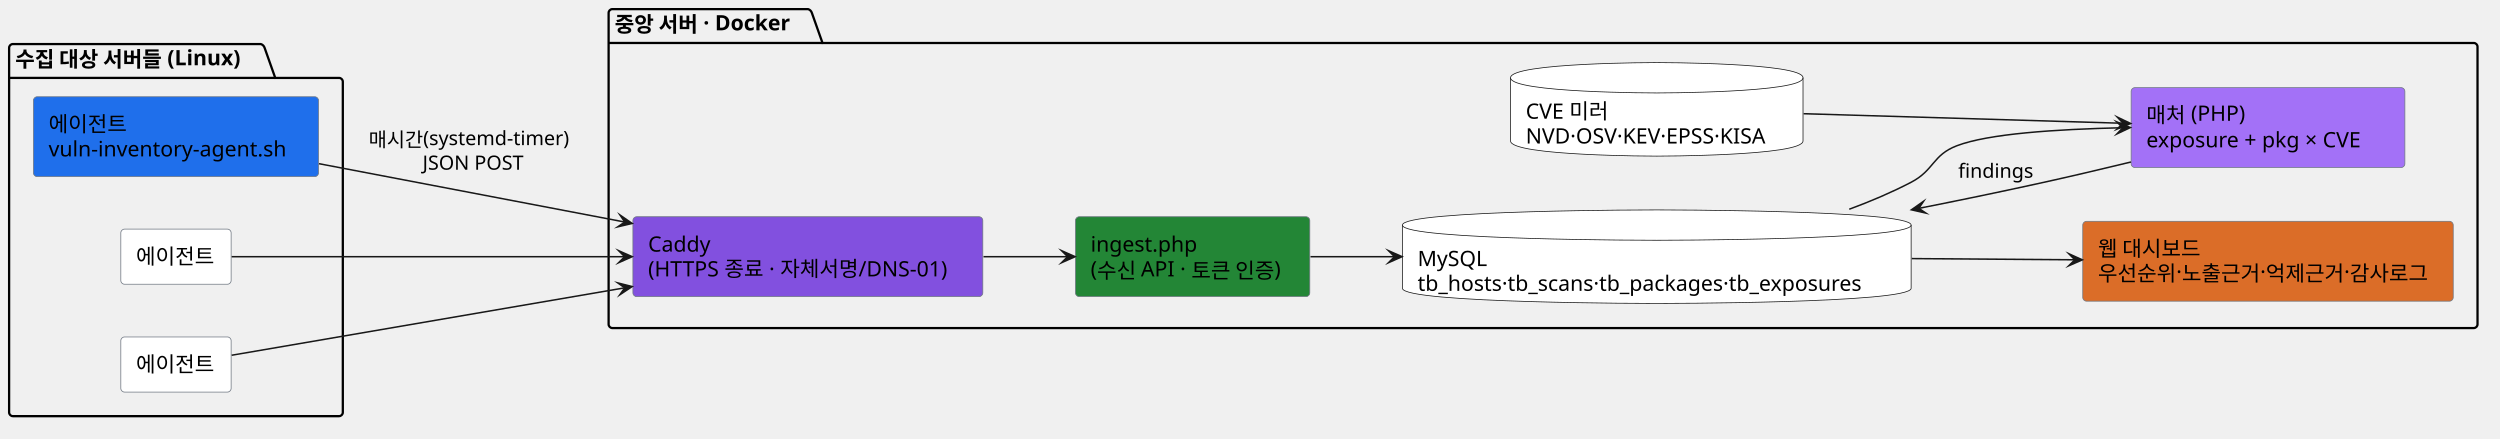
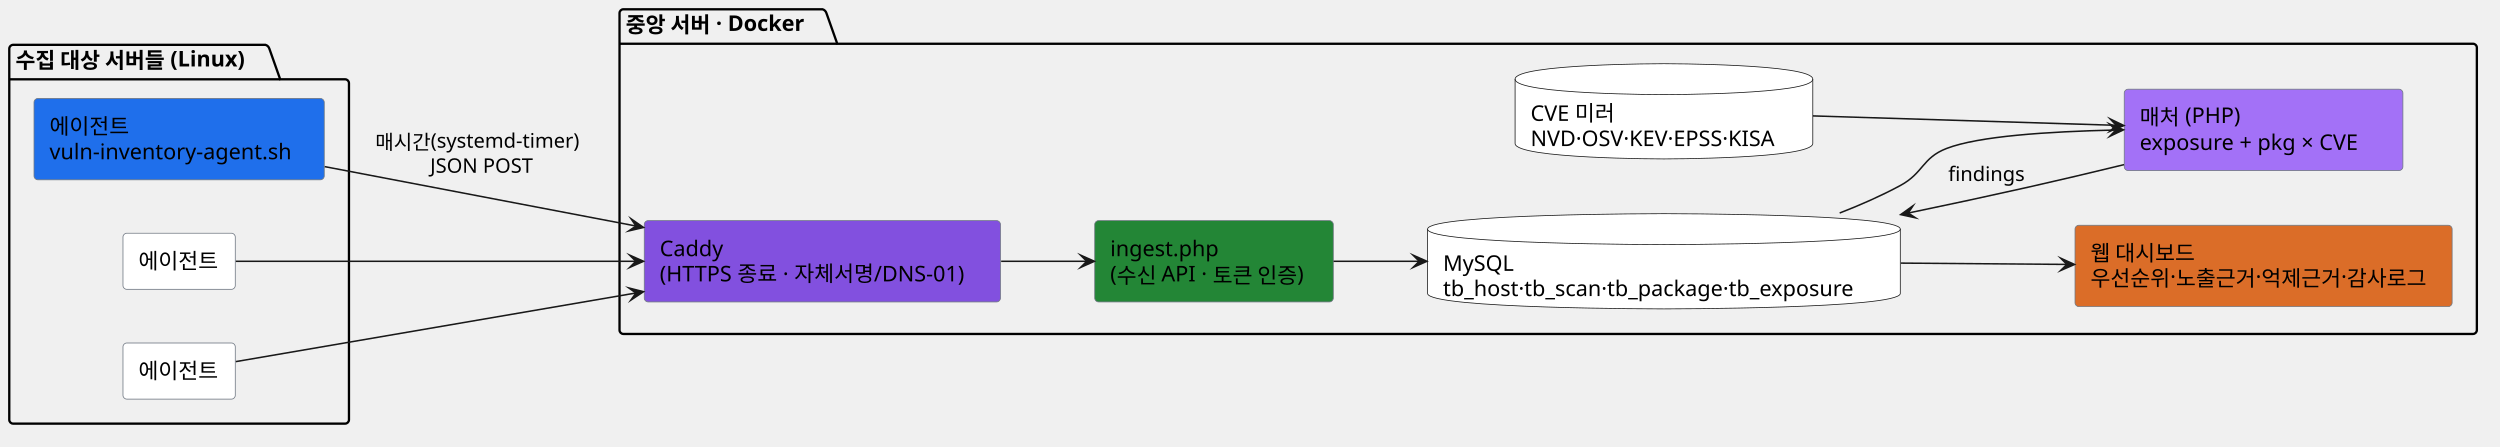
- <svg xmlns="http://www.w3.org/2000/svg" contentStyleType="text/css" data-diagram-type="DESCRIPTION" height="289px" preserveAspectRatio="none" style="width:1646px;height:289px;background:#FFFFFF;" version="1.1" viewBox="0 0 1646 289" width="1646px" zoomAndPan="magnify">
+ <svg xmlns="http://www.w3.org/2000/svg" contentStyleType="text/css" data-diagram-type="DESCRIPTION" height="289px" preserveAspectRatio="none" style="width:1617px;height:289px;background:#FFFFFF;" version="1.1" viewBox="0 0 1617 289" width="1617px" zoomAndPan="magnify">
  <defs />
  <g>
    <g class="cluster" data-qualified-name="Servers" data-source-line="12" id="ent0001">
      <path d="M8.5,29 L171.722,29 A3.75,3.75 0 0 1 174.222,31.5 L181.222,51.297 L223.21,51.297 A2.5,2.5 0 0 1 225.71,53.797 L225.71,271.5 A2.5,2.5 0 0 1 223.21,274 L8.5,274 A2.5,2.5 0 0 1 6,271.5 L6,31.5 A2.5,2.5 0 0 1 8.5,29" fill="none" style="stroke:#000000;stroke-width:1.5;" />
      <line style="stroke:#000000;stroke-width:1.5;" x1="6" x2="181.222" y1="51.297" y2="51.297" />
      <text fill="#000000" font-family="sans-serif" font-size="14" font-weight="700" lengthAdjust="spacing" textLength="162.222" x="10" y="43.995">수집 대상 서버들 (Linux)</text>
    </g>
    <g class="cluster" data-qualified-name="Central" data-source-line="18" id="ent0005">
-       <path d="M403.21,6 L532.038,6 A3.75,3.75 0 0 1 534.538,8.5 L541.538,28.297 L1628.7,28.297 A2.5,2.5 0 0 1 1631.2,30.797 L1631.2,213.5 A2.5,2.5 0 0 1 1628.7,216 L403.21,216 A2.5,2.5 0 0 1 400.71,213.5 L400.71,8.5 A2.5,2.5 0 0 1 403.21,6" fill="none" style="stroke:#000000;stroke-width:1.5;" />
+       <path d="M403.21,6 L532.038,6 A3.75,3.75 0 0 1 534.538,8.5 L541.538,28.297 L1599.53,28.297 A2.5,2.5 0 0 1 1602.03,30.797 L1602.03,213.5 A2.5,2.5 0 0 1 1599.53,216 L403.21,216 A2.5,2.5 0 0 1 400.71,213.5 L400.71,8.5 A2.5,2.5 0 0 1 403.21,6" fill="none" style="stroke:#000000;stroke-width:1.5;" />
      <line style="stroke:#000000;stroke-width:1.5;" x1="400.71" x2="541.538" y1="28.297" y2="28.297" />
      <text fill="#000000" font-family="sans-serif" font-size="14" font-weight="700" lengthAdjust="spacing" textLength="127.828" x="404.71" y="20.995">중앙 서버 · Docker</text>
    </g>
    <g class="entity" data-qualified-name="Servers.A1" data-source-line="13" id="ent0002">
      <rect fill="#1F6FEB" height="52.594" rx="2.5" ry="2.5" style="stroke:#6E7681;stroke-width:0.5;" width="187.713" x="22" y="63.7" />
      <text fill="#000000" font-family="sans-serif" font-size="14" lengthAdjust="spacing" textLength="52.64" x="32" y="86.695">에이전트</text>
      <text fill="#000000" font-family="sans-serif" font-size="14" lengthAdjust="spacing" textLength="167.713" x="32" y="102.992">vuln-inventory-agent.sh</text>
    </g>
    <g class="entity" data-qualified-name="Servers.A2" data-source-line="14" id="ent0003">
      <rect fill="#FFFFFF" height="36.297" rx="2.5" ry="2.5" style="stroke:#6E7681;stroke-width:0.5;" width="72.64" x="79.54" y="150.85" />
      <text fill="#000000" font-family="sans-serif" font-size="14" lengthAdjust="spacing" textLength="52.64" x="89.54" y="173.845">에이전트</text>
    </g>
    <g class="entity" data-qualified-name="Servers.A3" data-source-line="15" id="ent0004">
      <rect fill="#FFFFFF" height="36.297" rx="2.5" ry="2.5" style="stroke:#6E7681;stroke-width:0.5;" width="72.64" x="79.54" y="221.85" />
      <text fill="#000000" font-family="sans-serif" font-size="14" lengthAdjust="spacing" textLength="52.64" x="89.54" y="244.845">에이전트</text>
    </g>
    <g class="entity" data-qualified-name="Central.CADDY" data-source-line="19" id="ent0006">
      <rect fill="#8250DF" height="52.594" rx="2.5" ry="2.5" style="stroke:#6E7681;stroke-width:0.5;" width="230.367" x="416.71" y="142.7" />
      <text fill="#000000" font-family="sans-serif" font-size="14" lengthAdjust="spacing" textLength="44.413" x="426.71" y="165.695">Caddy</text>
      <text fill="#000000" font-family="sans-serif" font-size="14" lengthAdjust="spacing" textLength="210.367" x="426.71" y="181.992">(HTTPS 종료 · 자체서명/DNS-01)</text>
    </g>
    <g class="entity" data-qualified-name="Central.ING" data-source-line="20" id="ent0007">
      <rect fill="#238636" height="52.594" rx="2.5" ry="2.5" style="stroke:#6E7681;stroke-width:0.5;" width="154.283" x="708.08" y="142.7" />
      <text fill="#000000" font-family="sans-serif" font-size="14" lengthAdjust="spacing" textLength="74.143" x="718.08" y="165.695">ingest.php</text>
      <text fill="#000000" font-family="sans-serif" font-size="14" lengthAdjust="spacing" textLength="134.283" x="718.08" y="181.992">(수신 API · 토큰 인증)</text>
    </g>
    <g class="entity" data-qualified-name="Central.DB" data-source-line="21" id="ent0008">
-       <path d="M923.36,148.2 C923.36,138.2 1090.826,138.2 1090.826,138.2 C1090.826,138.2 1258.292,138.2 1258.292,148.2 L1258.292,189.794 C1258.292,199.794 1090.826,199.794 1090.826,199.794 C1090.826,199.794 923.36,199.794 923.36,189.794 L923.36,148.2" fill="#FFFFFF" style="stroke:#181818;stroke-width:0.5;" />
-       <path d="M923.36,148.2 C923.36,158.2 1090.826,158.2 1090.826,158.2 C1090.826,158.2 1258.292,158.2 1258.292,148.2" fill="none" style="stroke:#181818;stroke-width:0.5;" />
+       <path d="M923.36,148.2 C923.36,138.2 1076.238,138.2 1076.238,138.2 C1076.238,138.2 1229.116,138.2 1229.116,148.2 L1229.116,189.794 C1229.116,199.794 1076.238,199.794 1076.238,199.794 C1076.238,199.794 923.36,199.794 923.36,189.794 L923.36,148.2" fill="#FFFFFF" style="stroke:#181818;stroke-width:0.5;" />
+       <path d="M923.36,148.2 C923.36,158.2 1076.238,158.2 1076.238,158.2 C1076.238,158.2 1229.116,158.2 1229.116,148.2" fill="none" style="stroke:#181818;stroke-width:0.5;" />
      <text fill="#000000" font-family="sans-serif" font-size="14" lengthAdjust="spacing" textLength="48.07" x="933.36" y="175.195">MySQL</text>
-       <text fill="#000000" font-family="sans-serif" font-size="14" lengthAdjust="spacing" textLength="314.932" x="933.36" y="191.492">tb_hosts·tb_scans·tb_packages·tb_exposures</text>
+       <text fill="#000000" font-family="sans-serif" font-size="14" lengthAdjust="spacing" textLength="285.756" x="933.36" y="191.492">tb_host·tb_scan·tb_package·tb_exposure</text>
    </g>
    <g class="entity" data-qualified-name="Central.MAT" data-source-line="22" id="ent0009">
-       <rect fill="#A371F7" height="52.594" rx="2.5" ry="2.5" style="stroke:#6E7681;stroke-width:0.5;" width="180.227" x="1403.14" y="57.7" />
-       <text fill="#000000" font-family="sans-serif" font-size="14" lengthAdjust="spacing" textLength="69.106" x="1413.14" y="80.695">매처 (PHP)</text>
-       <text fill="#000000" font-family="sans-serif" font-size="14" lengthAdjust="spacing" textLength="160.227" x="1413.14" y="96.992">exposure + pkg × CVE</text>
+       <rect fill="#A371F7" height="52.594" rx="2.5" ry="2.5" style="stroke:#6E7681;stroke-width:0.5;" width="180.227" x="1373.96" y="57.7" />
+       <text fill="#000000" font-family="sans-serif" font-size="14" lengthAdjust="spacing" textLength="69.106" x="1383.96" y="80.695">매처 (PHP)</text>
+       <text fill="#000000" font-family="sans-serif" font-size="14" lengthAdjust="spacing" textLength="160.227" x="1383.96" y="96.992">exposure + pkg × CVE</text>
    </g>
    <g class="entity" data-qualified-name="Central.CVE" data-source-line="23" id="ent0010">
-       <path d="M994.55,51.2 C994.55,41.2 1090.826,41.2 1090.826,41.2 C1090.826,41.2 1187.103,41.2 1187.103,51.2 L1187.103,92.794 C1187.103,102.794 1090.826,102.794 1090.826,102.794 C1090.826,102.794 994.55,102.794 994.55,92.794 L994.55,51.2" fill="#FFFFFF" style="stroke:#181818;stroke-width:0.5;" />
-       <path d="M994.55,51.2 C994.55,61.2 1090.826,61.2 1090.826,61.2 C1090.826,61.2 1187.103,61.2 1187.103,51.2" fill="none" style="stroke:#181818;stroke-width:0.5;" />
-       <text fill="#000000" font-family="sans-serif" font-size="14" lengthAdjust="spacing" textLength="58.968" x="1004.55" y="78.195">CVE 미러</text>
-       <text fill="#000000" font-family="sans-serif" font-size="14" lengthAdjust="spacing" textLength="172.553" x="1004.55" y="94.492">NVD·OSV·KEV·EPSS·KISA</text>
+       <path d="M979.96,51.2 C979.96,41.2 1076.236,41.2 1076.236,41.2 C1076.236,41.2 1172.513,41.2 1172.513,51.2 L1172.513,92.794 C1172.513,102.794 1076.236,102.794 1076.236,102.794 C1076.236,102.794 979.96,102.794 979.96,92.794 L979.96,51.2" fill="#FFFFFF" style="stroke:#181818;stroke-width:0.5;" />
+       <path d="M979.96,51.2 C979.96,61.2 1076.236,61.2 1076.236,61.2 C1076.236,61.2 1172.513,61.2 1172.513,51.2" fill="none" style="stroke:#181818;stroke-width:0.5;" />
+       <text fill="#000000" font-family="sans-serif" font-size="14" lengthAdjust="spacing" textLength="58.968" x="989.96" y="78.195">CVE 미러</text>
+       <text fill="#000000" font-family="sans-serif" font-size="14" lengthAdjust="spacing" textLength="172.553" x="989.96" y="94.492">NVD·OSV·KEV·EPSS·KISA</text>
    </g>
    <g class="entity" data-qualified-name="Central.WEB" data-source-line="24" id="ent0011">
-       <rect fill="#DB6D28" height="52.594" rx="2.5" ry="2.5" style="stroke:#6E7681;stroke-width:0.5;" width="243.91" x="1371.29" y="145.7" />
-       <text fill="#000000" font-family="sans-serif" font-size="14" lengthAdjust="spacing" textLength="70.25" x="1381.29" y="168.695">웹 대시보드</text>
-       <text fill="#000000" font-family="sans-serif" font-size="14" lengthAdjust="spacing" textLength="223.91" x="1381.29" y="184.992">우선순위·노출근거·억제근거·감사로그</text>
+       <rect fill="#DB6D28" height="52.594" rx="2.5" ry="2.5" style="stroke:#6E7681;stroke-width:0.5;" width="243.91" x="1342.12" y="145.7" />
+       <text fill="#000000" font-family="sans-serif" font-size="14" lengthAdjust="spacing" textLength="70.25" x="1352.12" y="168.695">웹 대시보드</text>
+       <text fill="#000000" font-family="sans-serif" font-size="14" lengthAdjust="spacing" textLength="223.91" x="1352.12" y="184.992">우선순위·노출근거·억제근거·감사로그</text>
    </g>
    <g class="link" data-entity-1="ent0002" data-entity-2="ent0006" data-link-type="dependency" data-source-line="27" id="lnk12">
      <path d="M210.03,107.78 C271.08,119.43 346.389,133.792 411.339,146.192" fill="none" id="A1-to-CADDY" style="stroke:#181818;stroke-width:1;" />
      <polygon fill="#181818" points="416.25,147.13,408.16,141.513,411.339,146.192,406.66,149.371,416.25,147.13" style="stroke:#181818;stroke-width:1;stroke-linejoin:miter;stroke-miterlimit:10;" />
      <text fill="#000000" font-family="sans-serif" font-size="13" lengthAdjust="spacing" textLength="141.46" x="242.71" y="96.617">매시간(systemd-timer)</text>
      <text fill="#000000" font-family="sans-serif" font-size="13" lengthAdjust="spacing" textLength="70.44" x="278.22" y="111.75">JSON POST</text>
    </g>
    <g class="link" data-entity-1="ent0003" data-entity-2="ent0006" data-link-type="dependency" data-source-line="28" id="lnk13">
      <path d="M152.52,169 C210.48,169 322.57,169 411.24,169" fill="none" id="A2-to-CADDY" style="stroke:#181818;stroke-width:1;" />
      <polygon fill="#181818" points="416.24,169,407.24,165,411.24,169,407.24,173,416.24,169" style="stroke:#181818;stroke-width:1;stroke-linejoin:miter;stroke-miterlimit:10;" />
    </g>
    <g class="link" data-entity-1="ent0004" data-entity-2="ent0006" data-link-type="dependency" data-source-line="29" id="lnk14">
      <path d="M152.52,233.89 C210.48,223.95 322.642,204.715 411.312,189.505" fill="none" id="A3-to-CADDY" style="stroke:#181818;stroke-width:1;" />
      <polygon fill="#181818" points="416.24,188.66,406.693,186.239,411.312,189.505,408.046,194.124,416.24,188.66" style="stroke:#181818;stroke-width:1;stroke-linejoin:miter;stroke-miterlimit:10;" />
    </g>
    <g class="link" data-entity-1="ent0006" data-entity-2="ent0007" data-link-type="dependency" data-source-line="30" id="lnk15">
      <path d="M647.53,169 C667.98,169 683.83,169 702.88,169" fill="none" id="CADDY-to-ING" style="stroke:#181818;stroke-width:1;" />
      <polygon fill="#181818" points="707.88,169,698.88,165,702.88,169,698.88,173,707.88,169" style="stroke:#181818;stroke-width:1;stroke-linejoin:miter;stroke-miterlimit:10;" />
    </g>
    <g class="link" data-entity-1="ent0007" data-entity-2="ent0008" data-link-type="dependency" data-source-line="31" id="lnk16">
-       <path d="M862.83,169 C881.45,169 897.09,169 918.12,169" fill="none" id="ING-to-DB" style="stroke:#181818;stroke-width:1;" />
-       <polygon fill="#181818" points="923.12,169,914.12,165,918.12,169,914.12,173,923.12,169" style="stroke:#181818;stroke-width:1;stroke-linejoin:miter;stroke-miterlimit:10;" />
+       <path d="M862.54,169 C881.27,169 896.98,169 917.92,169" fill="none" id="ING-to-DB" style="stroke:#181818;stroke-width:1;" />
+       <polygon fill="#181818" points="922.92,169,913.92,165,917.92,169,913.92,173,922.92,169" style="stroke:#181818;stroke-width:1;stroke-linejoin:miter;stroke-miterlimit:10;" />
    </g>
    <g class="link" data-entity-1="ent0008" data-entity-2="ent0009" data-link-type="dependency" data-source-line="32" id="lnk17">
-       <path d="M1217.54,137.76 C1231.6,132.58 1245.47,126.68 1258.29,120 C1273.44,112.11 1272.35,102.12 1288.29,96 C1308.95,88.07 1352.901,85.137 1397.671,84.087" fill="none" id="DB-to-MAT" style="stroke:#181818;stroke-width:1;" />
-       <polygon fill="#181818" points="1402.67,83.97,1393.579,80.182,1397.671,84.087,1393.766,88.18,1402.67,83.97" style="stroke:#181818;stroke-width:1;stroke-linejoin:miter;stroke-miterlimit:10;" />
+       <path d="M1189.9,137.78 C1203.42,132.55 1216.8,126.63 1229.12,120 C1244.16,111.91 1243.18,102.12 1259.12,96 C1279.77,88.07 1323.731,85.137 1368.501,84.087" fill="none" id="DB-to-MAT" style="stroke:#181818;stroke-width:1;" />
+       <polygon fill="#181818" points="1373.5,83.97,1364.409,80.182,1368.501,84.087,1364.596,88.18,1373.5,83.97" style="stroke:#181818;stroke-width:1;stroke-linejoin:miter;stroke-miterlimit:10;" />
    </g>
    <g class="link" data-entity-1="ent0009" data-entity-2="ent0008" data-link-type="dependency" data-source-line="34" id="lnk19">
-       <path d="M1403.02,106.66 C1382.77,111.58 1361.33,116.62 1341.29,121 C1314.58,126.84 1291.075,131.702 1263.365,137.172" fill="none" id="MAT-to-DB" style="stroke:#181818;stroke-width:1;" />
-       <polygon fill="#181818" points="1258.46,138.14,1268.064,140.321,1263.365,137.172,1266.515,132.473,1258.46,138.14" style="stroke:#181818;stroke-width:1;stroke-linejoin:miter;stroke-miterlimit:10;" />
-       <text fill="#000000" font-family="sans-serif" font-size="13" lengthAdjust="spacing" textLength="51.556" x="1289.29" y="117.067">findings</text>
+       <path d="M1373.81,106.49 C1353.56,111.42 1332.13,116.51 1312.12,121 C1285.42,127 1261.835,132.063 1234.255,137.793" fill="none" id="MAT-to-DB" style="stroke:#181818;stroke-width:1;" />
+       <polygon fill="#181818" points="1229.36,138.81,1238.986,140.896,1234.255,137.793,1237.358,133.063,1229.36,138.81" style="stroke:#181818;stroke-width:1;stroke-linejoin:miter;stroke-miterlimit:10;" />
+       <text fill="#000000" font-family="sans-serif" font-size="13" lengthAdjust="spacing" textLength="51.556" x="1260.12" y="117.067">findings</text>
    </g>
    <g class="link" data-entity-1="ent0010" data-entity-2="ent0009" data-link-type="dependency" data-source-line="33" id="lnk18">
-       <path d="M1187.48,74.87 C1252.84,76.83 1333.862,79.25 1397.842,81.17" fill="none" id="CVE-to-MAT" style="stroke:#181818;stroke-width:1;" />
-       <polygon fill="#181818" points="1402.84,81.32,1393.964,77.052,1397.842,81.17,1393.724,85.048,1402.84,81.32" style="stroke:#181818;stroke-width:1;stroke-linejoin:miter;stroke-miterlimit:10;" />
+       <path d="M1172.61,74.97 C1234.09,76.88 1308.512,79.195 1368.762,81.065" fill="none" id="CVE-to-MAT" style="stroke:#181818;stroke-width:1;" />
+       <polygon fill="#181818" points="1373.76,81.22,1364.888,76.943,1368.762,81.065,1364.64,84.939,1373.76,81.22" style="stroke:#181818;stroke-width:1;stroke-linejoin:miter;stroke-miterlimit:10;" />
    </g>
    <g class="link" data-entity-1="ent0008" data-entity-2="ent0011" data-link-type="dependency" data-source-line="35" id="lnk20">
-       <path d="M1258.74,170.25 C1296.4,170.53 1330.68,170.793 1366.04,171.053" fill="none" id="DB-to-WEB" style="stroke:#181818;stroke-width:1;" />
-       <polygon fill="#181818" points="1371.04,171.09,1362.07,167.024,1366.04,171.053,1362.011,175.024,1371.04,171.09" style="stroke:#181818;stroke-width:1;stroke-linejoin:miter;stroke-miterlimit:10;" />
+       <path d="M1229.45,170.18 C1266.76,170.47 1301.19,170.741 1336.82,171.021" fill="none" id="DB-to-WEB" style="stroke:#181818;stroke-width:1;" />
+       <polygon fill="#181818" points="1341.82,171.06,1332.852,166.989,1336.82,171.021,1332.789,174.989,1341.82,171.06" style="stroke:#181818;stroke-width:1;stroke-linejoin:miter;stroke-miterlimit:10;" />
    </g>
  </g>
</svg>
